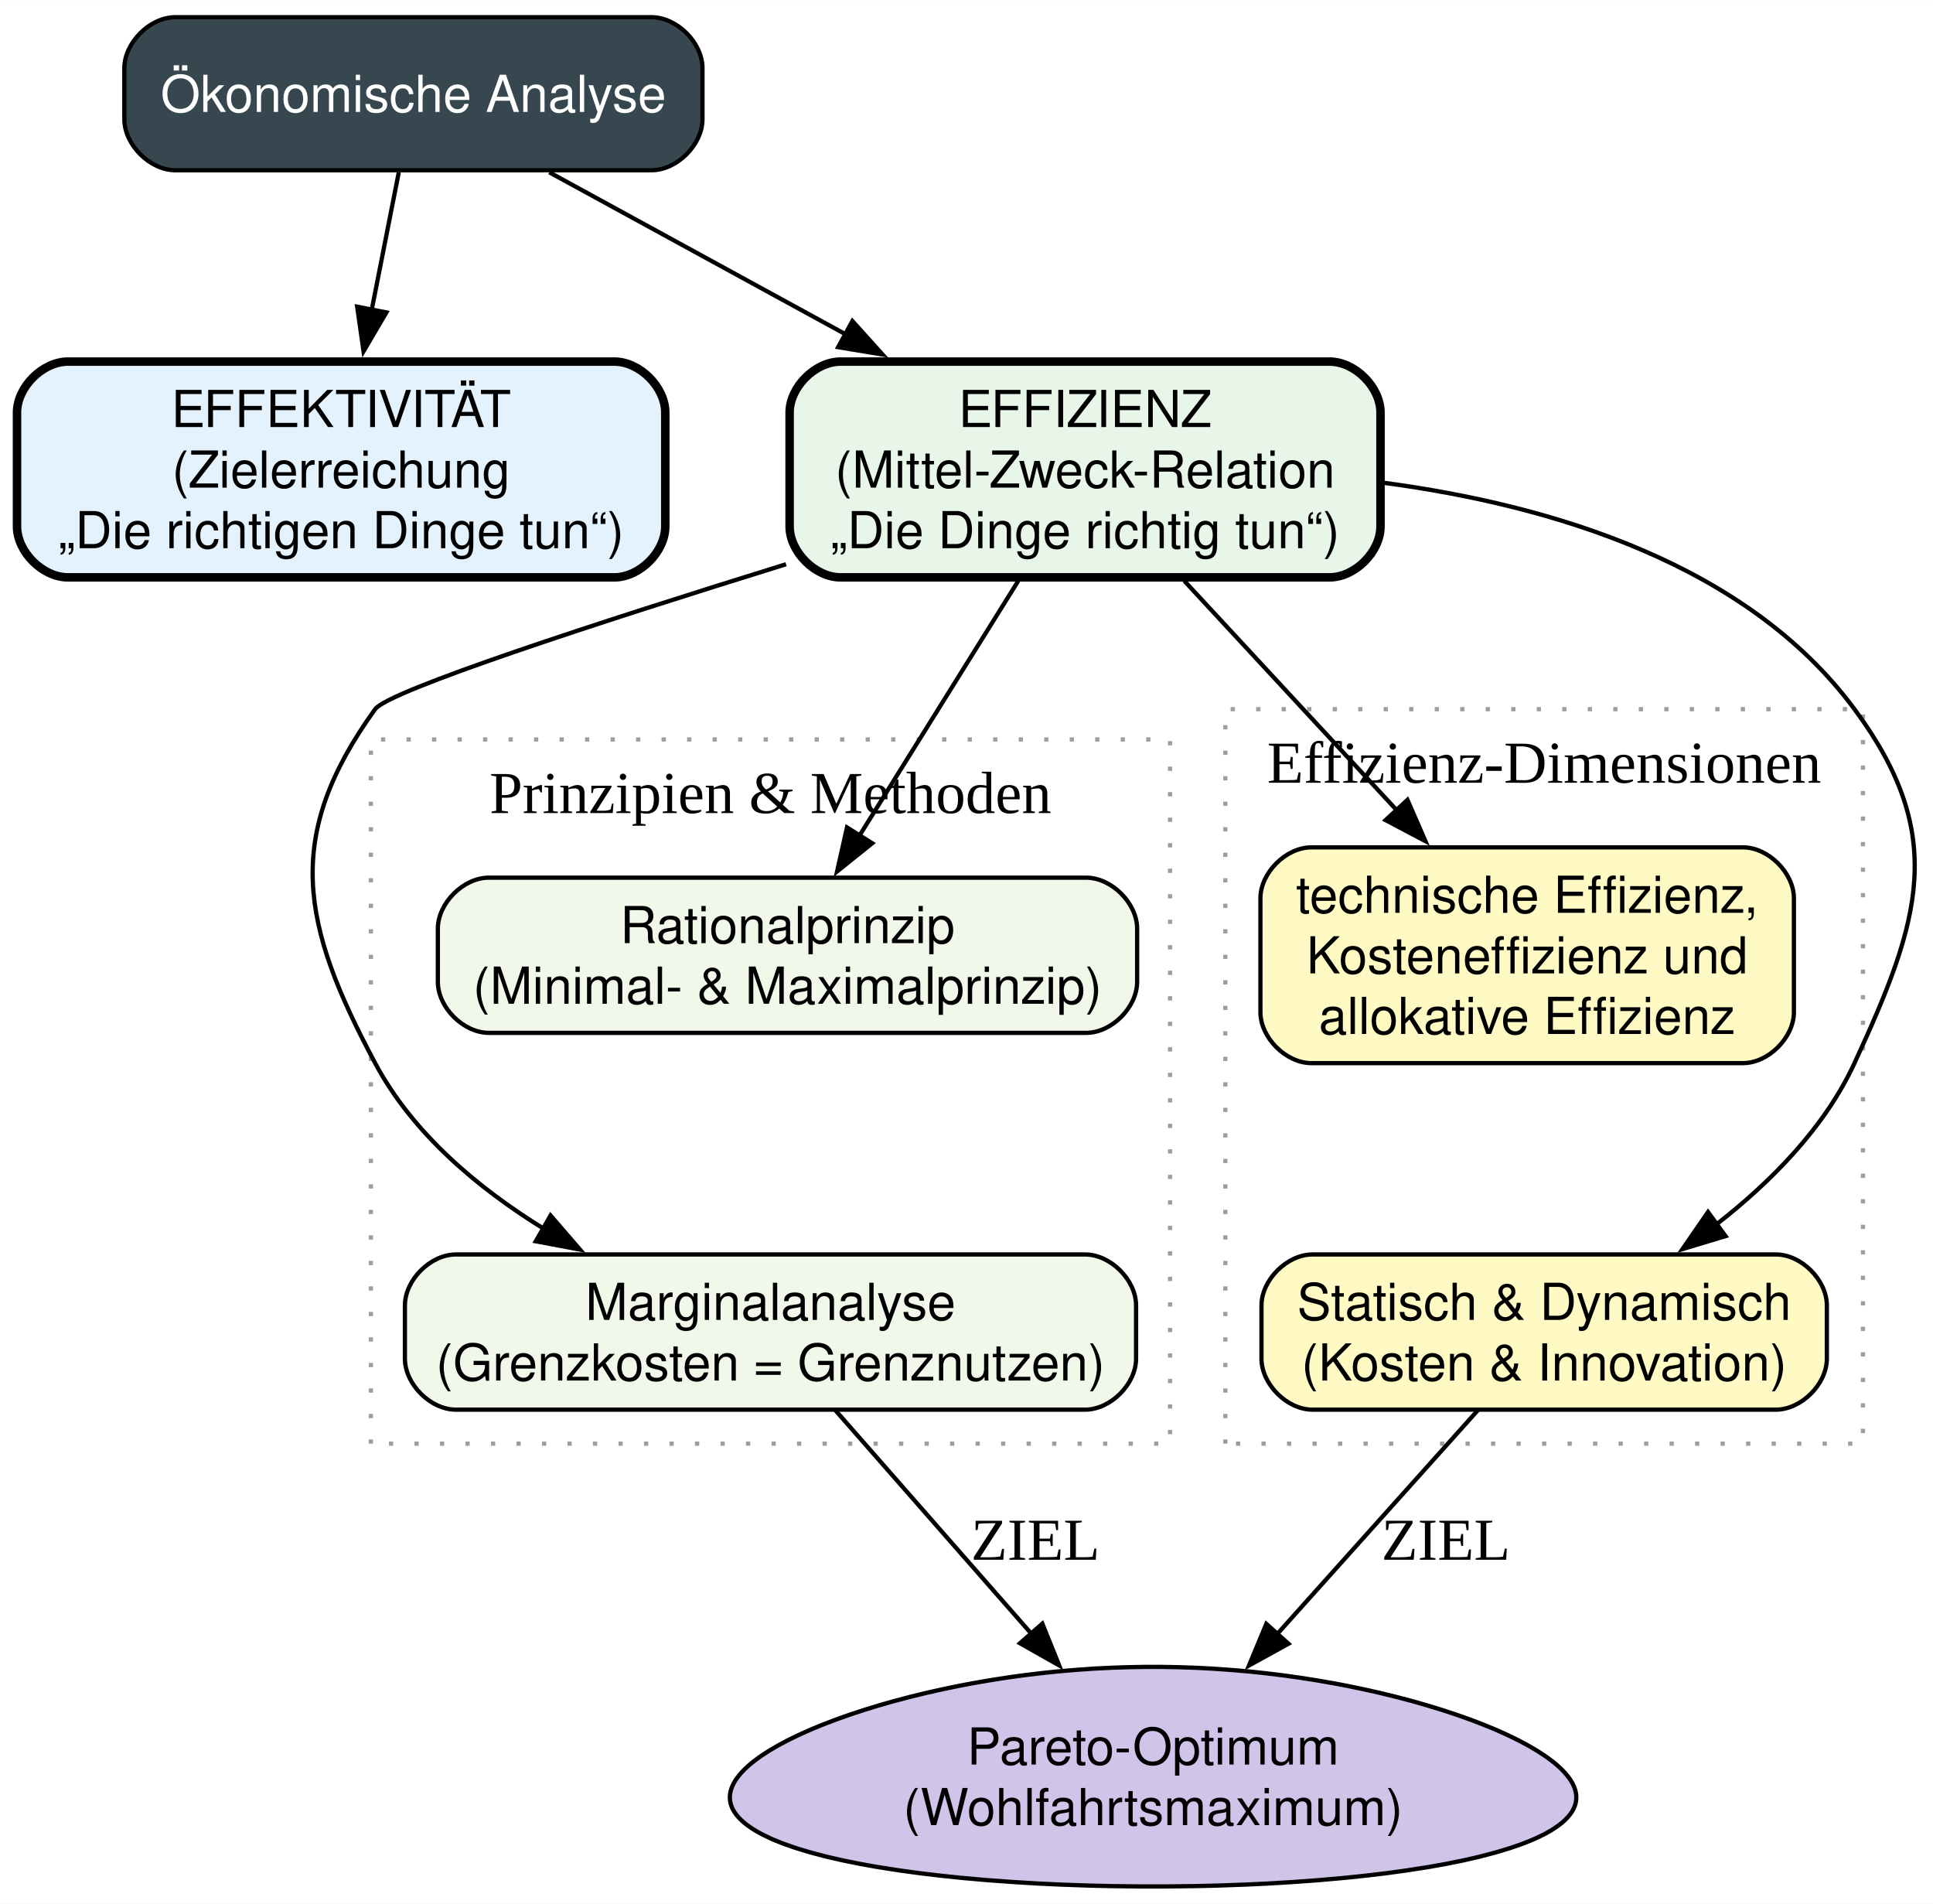
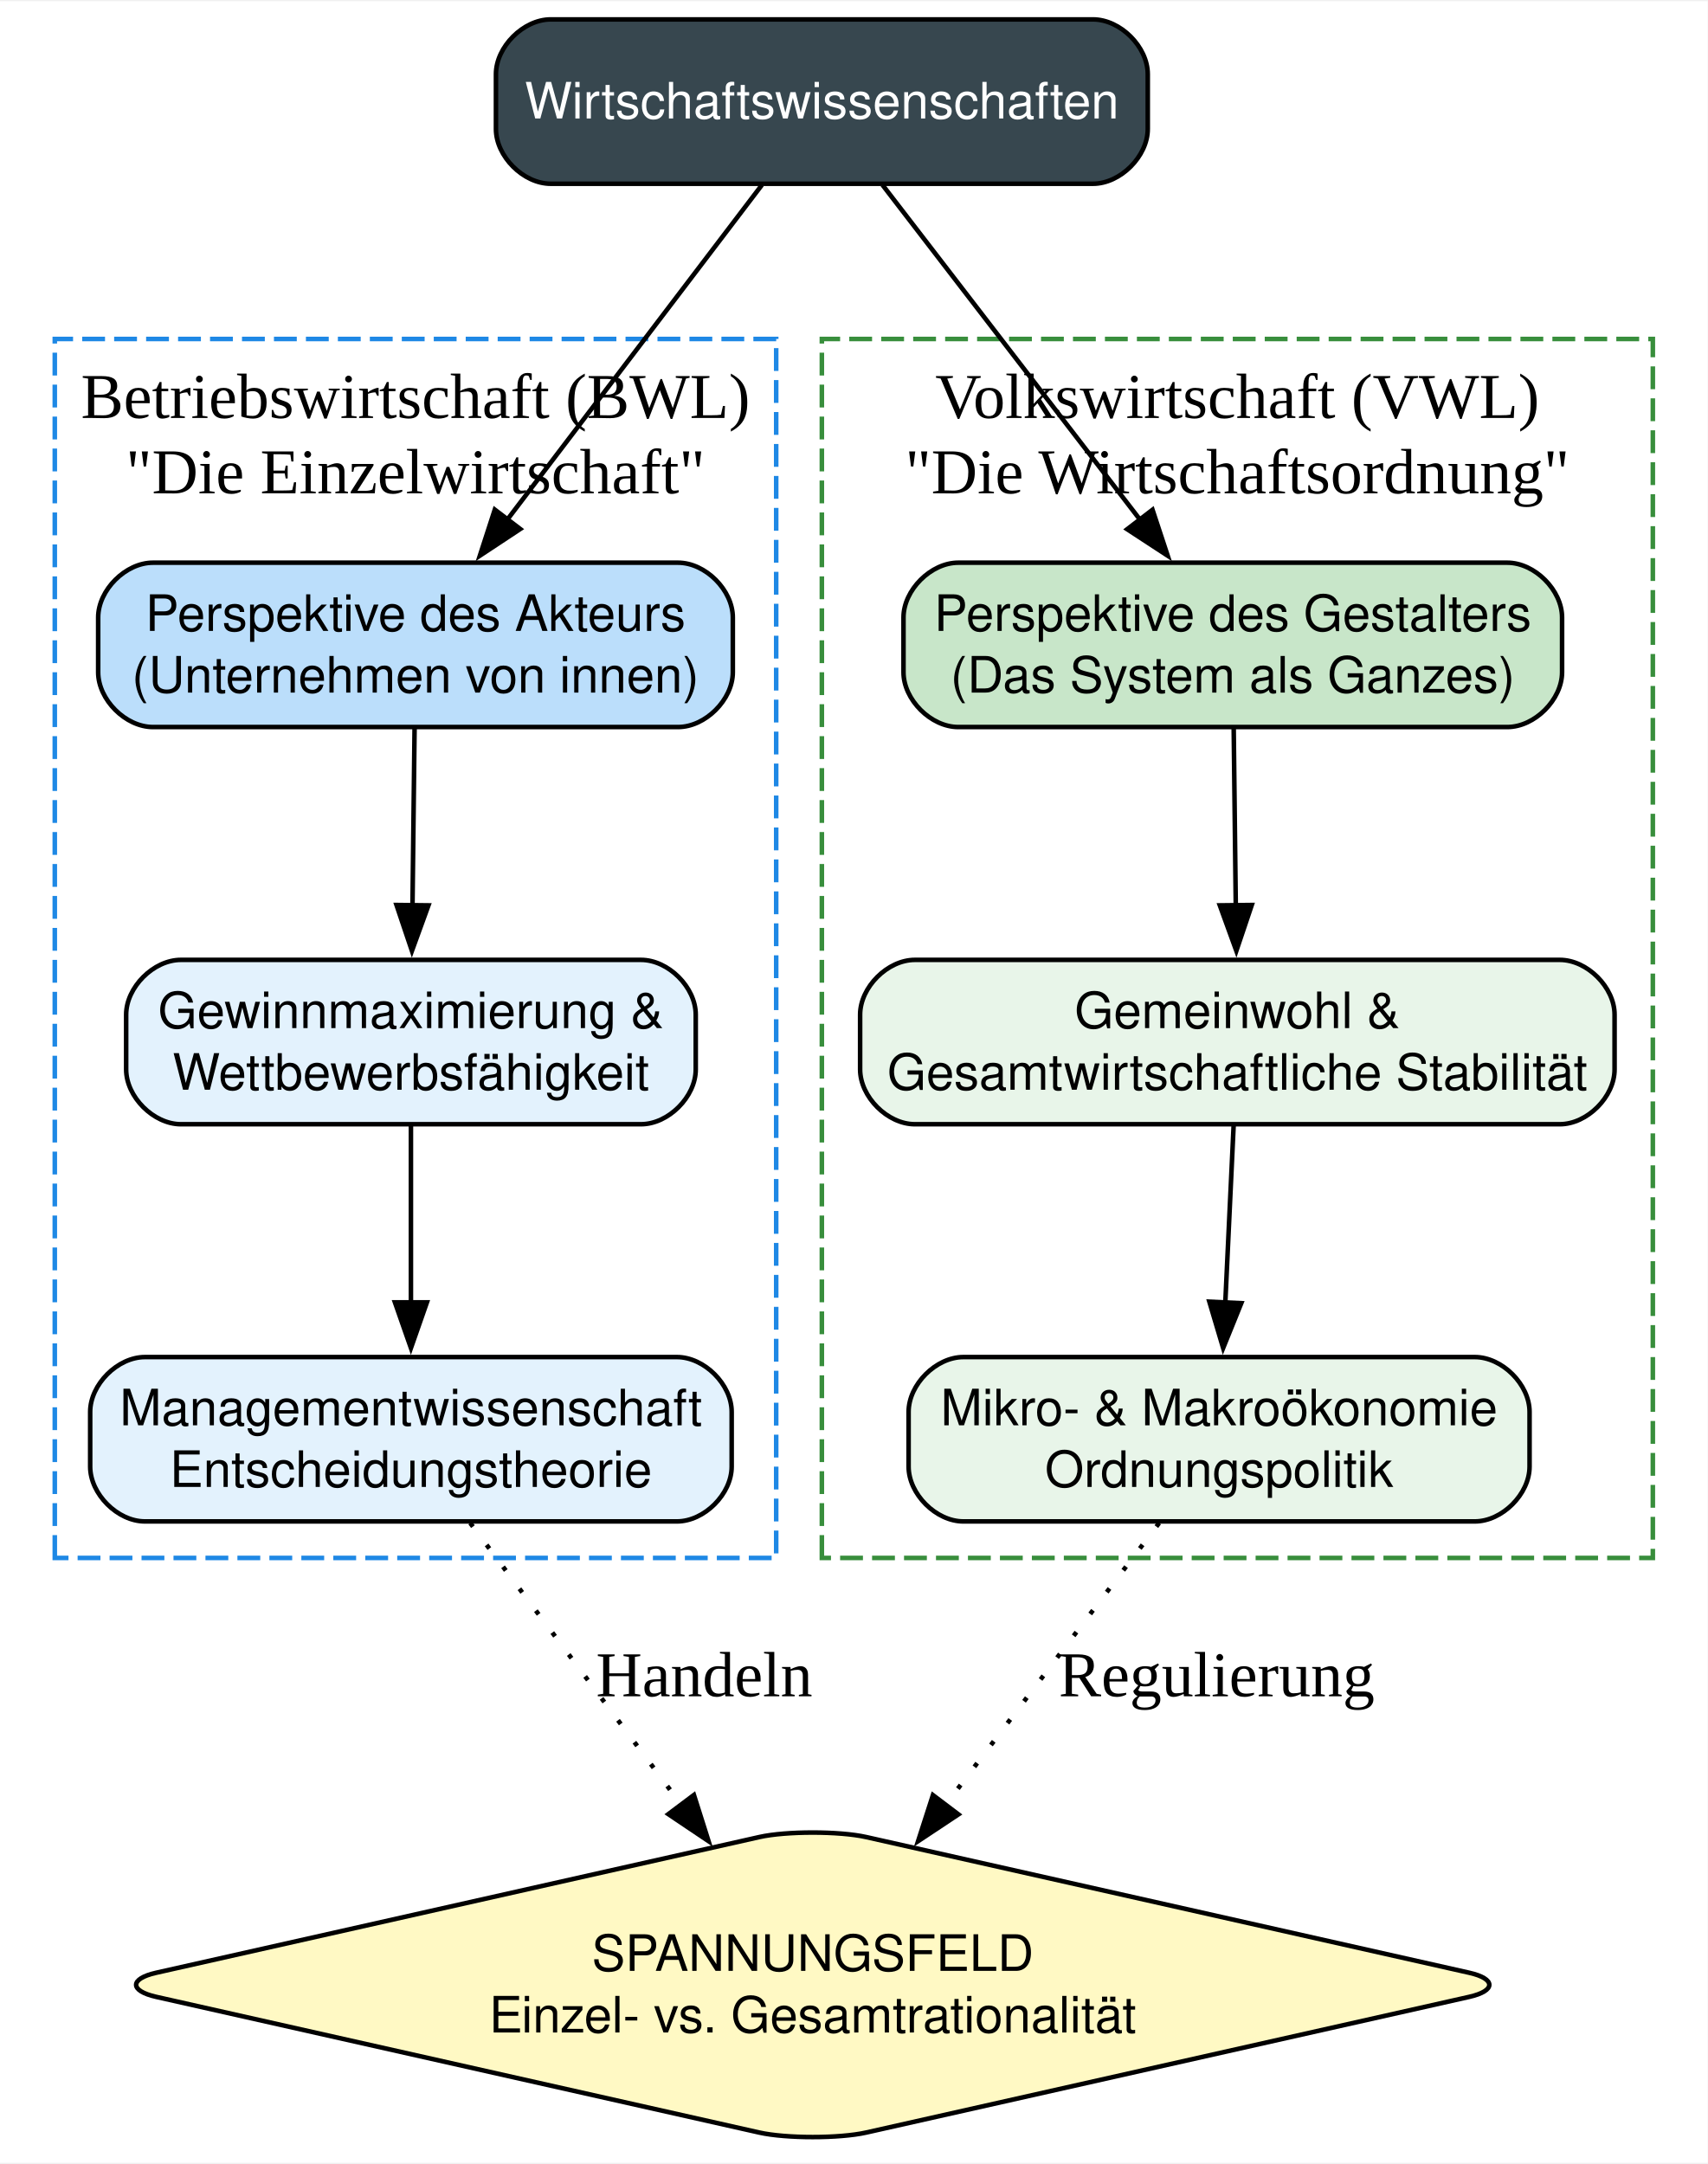
- <svg xmlns="http://www.w3.org/2000/svg" width="455pt" height="448pt" viewBox="0.00 0.00 454.72 447.64">
-   <g id="graph0" class="graph" transform="scale(1 1) rotate(0) translate(4 443.64)">
-     <polygon fill="white" stroke="none" points="-4,4 -4,-443.64 450.72,-443.64 450.72,4 -4,4" />
+ <svg xmlns="http://www.w3.org/2000/svg" width="374pt" height="474pt" viewBox="0.00 0.00 374.00 473.50">
+   <g id="graph0" class="graph" transform="scale(1 1) rotate(0) translate(4 469.5)">
+     <polygon fill="white" stroke="none" points="-4,4 -4,-469.5 370,-469.5 370,4 -4,4" />
    <g id="clust1" class="cluster">
-       <polygon fill="none" stroke="#9e9e9e" stroke-dasharray="1,5" points="83.25,-104.14 83.25,-269.76 271.25,-269.76 271.25,-104.14 83.25,-104.14" />
-       <text text-anchor="middle" x="177.25" y="-252.46" font-family="Times New Roman,serif" font-size="14.00">Prinzipien &amp; Methoden</text>
+       <polygon fill="none" stroke="#1e88e5" stroke-dasharray="5,2" points="8,-128.5 8,-395.5 166,-395.5 166,-128.5 8,-128.5" />
+       <text text-anchor="middle" x="87" y="-378.2" font-family="Times New Roman,serif" font-size="14.00">Betriebswirtschaft (BWL)</text>
+       <text text-anchor="middle" x="87" y="-361.7" font-family="Times New Roman,serif" font-size="14.00">"Die Einzelwirtschaft"</text>
    </g>
    <g id="clust2" class="cluster">
-       <polygon fill="none" stroke="#9e9e9e" stroke-dasharray="1,5" points="284.25,-104.14 284.25,-276.89 434.25,-276.89 434.25,-104.14 284.25,-104.14" />
-       <text text-anchor="middle" x="359.25" y="-259.59" font-family="Times New Roman,serif" font-size="14.00">Effizienz-Dimensionen</text>
+       <polygon fill="none" stroke="#388e3c" stroke-dasharray="5,2" points="176,-128.5 176,-395.5 358,-395.5 358,-128.5 176,-128.5" />
+       <text text-anchor="middle" x="267" y="-378.2" font-family="Times New Roman,serif" font-size="14.00">Volkswirtschaft (VWL)</text>
+       <text text-anchor="middle" x="267" y="-361.7" font-family="Times New Roman,serif" font-size="14.00">"Die Wirtschaftsordnung"</text>
    </g>
    <g id="node1" class="node">
-       <path fill="#37474f" stroke="black" d="M149.25,-439.64C149.25,-439.64 37.25,-439.64 37.25,-439.64 31.25,-439.64 25.25,-433.64 25.25,-427.64 25.25,-427.64 25.25,-415.64 25.25,-415.64 25.25,-409.64 31.25,-403.64 37.25,-403.64 37.25,-403.64 149.25,-403.64 149.25,-403.64 155.25,-403.64 161.25,-409.64 161.25,-415.64 161.25,-415.64 161.25,-427.64 161.25,-427.64 161.25,-433.64 155.25,-439.64 149.25,-439.64" />
-       <text text-anchor="middle" x="93.25" y="-417.36" font-family="Helvetica,sans-Serif" font-size="12.00" fill="white">Ökonomische Analyse</text>
+       <path fill="#37474f" stroke="black" d="M235.38,-465.5C235.38,-465.5 116.62,-465.5 116.62,-465.5 110.62,-465.5 104.62,-459.5 104.62,-453.5 104.62,-453.5 104.62,-441.5 104.62,-441.5 104.62,-435.5 110.62,-429.5 116.62,-429.5 116.62,-429.5 235.38,-429.5 235.38,-429.5 241.38,-429.5 247.38,-435.5 247.38,-441.5 247.38,-441.5 247.38,-453.5 247.38,-453.5 247.38,-459.5 241.38,-465.5 235.38,-465.5" />
+       <text text-anchor="middle" x="176" y="-443.8" font-family="Helvetica,sans-Serif" font-size="11.00" fill="white">Wirtschaftswissenschaften</text>
    </g>
    <g id="node2" class="node">
-       <path fill="#e3f2fd" stroke="black" stroke-width="2" d="M140.5,-358.64C140.5,-358.64 12,-358.64 12,-358.64 6,-358.64 0,-352.64 0,-346.64 0,-346.64 0,-319.89 0,-319.89 0,-313.89 6,-307.89 12,-307.89 12,-307.89 140.5,-307.89 140.5,-307.89 146.5,-307.89 152.5,-313.89 152.5,-319.89 152.5,-319.89 152.5,-346.64 152.5,-346.64 152.5,-352.64 146.5,-358.64 140.5,-358.64" />
-       <text text-anchor="middle" x="76.25" y="-343.24" font-family="Helvetica,sans-Serif" font-size="12.00">EFFEKTIVITÄT</text>
-       <text text-anchor="middle" x="76.25" y="-328.99" font-family="Helvetica,sans-Serif" font-size="12.00">(Zielerreichung</text>
-       <text text-anchor="middle" x="76.25" y="-314.74" font-family="Helvetica,sans-Serif" font-size="12.00"> „Die richtigen Dinge tun“)</text>
+       <path fill="#bbdefb" stroke="black" d="M144.5,-346.5C144.5,-346.5 29.5,-346.5 29.5,-346.5 23.5,-346.5 17.5,-340.5 17.5,-334.5 17.5,-334.5 17.5,-322.5 17.5,-322.5 17.5,-316.5 23.5,-310.5 29.5,-310.5 29.5,-310.5 144.5,-310.5 144.5,-310.5 150.5,-310.5 156.5,-316.5 156.5,-322.5 156.5,-322.5 156.5,-334.5 156.5,-334.5 156.5,-340.5 150.5,-346.5 144.5,-346.5" />
+       <text text-anchor="middle" x="87" y="-331.55" font-family="Helvetica,sans-Serif" font-size="11.00">Perspektive des Akteurs</text>
+       <text text-anchor="middle" x="87" y="-318.05" font-family="Helvetica,sans-Serif" font-size="11.00">(Unternehmen von innen)</text>
+     </g>
+     <g id="edge5" class="edge">
+       <path fill="none" stroke="black" d="M162.87,-429.24C148.14,-409.88 124.1,-378.27 107.03,-355.83" />
+       <polygon fill="black" stroke="black" points="109.94,-353.88 101.1,-348.04 104.37,-358.12 109.94,-353.88" />
+     </g>
+     <g id="node5" class="node">
+       <path fill="#c8e6c9" stroke="black" d="M326.12,-346.5C326.12,-346.5 205.88,-346.5 205.88,-346.5 199.88,-346.5 193.88,-340.5 193.88,-334.5 193.88,-334.5 193.88,-322.5 193.88,-322.5 193.88,-316.5 199.88,-310.5 205.88,-310.5 205.88,-310.5 326.12,-310.5 326.12,-310.5 332.12,-310.5 338.12,-316.5 338.12,-322.5 338.12,-322.5 338.12,-334.5 338.12,-334.5 338.12,-340.5 332.12,-346.5 326.12,-346.5" />
+       <text text-anchor="middle" x="266" y="-331.55" font-family="Helvetica,sans-Serif" font-size="11.00">Perspektive des Gestalters</text>
+       <text text-anchor="middle" x="266" y="-318.05" font-family="Helvetica,sans-Serif" font-size="11.00">(Das System als Ganzes)</text>
+     </g>
+     <g id="edge6" class="edge">
+       <path fill="none" stroke="black" d="M189.28,-429.24C204.17,-409.88 228.48,-378.27 245.75,-355.83" />
+       <polygon fill="black" stroke="black" points="248.42,-358.09 251.74,-348.03 242.87,-353.83 248.42,-358.09" />
+     </g>
+     <g id="node3" class="node">
+       <path fill="#e3f2fd" stroke="black" d="M136.38,-259.5C136.38,-259.5 35.62,-259.5 35.62,-259.5 29.62,-259.5 23.63,-253.5 23.63,-247.5 23.63,-247.5 23.63,-235.5 23.63,-235.5 23.63,-229.5 29.63,-223.5 35.63,-223.5 35.63,-223.5 136.38,-223.5 136.38,-223.5 142.38,-223.5 148.38,-229.5 148.38,-235.5 148.38,-235.5 148.38,-247.5 148.38,-247.5 148.38,-253.5 142.38,-259.5 136.38,-259.5" />
+       <text text-anchor="middle" x="86" y="-244.55" font-family="Helvetica,sans-Serif" font-size="11.00">Gewinnmaximierung &amp;</text>
+       <text text-anchor="middle" x="86" y="-231.05" font-family="Helvetica,sans-Serif" font-size="11.00">Wettbewerbsfähigkeit</text>
+     </g>
+     <g id="edge1" class="edge">
+       <path fill="none" stroke="black" d="M86.8,-310.3C86.67,-299.08 86.49,-284.17 86.34,-271.19" />
+       <polygon fill="black" stroke="black" points="89.84,-271.44 86.22,-261.48 82.84,-271.52 89.84,-271.44" />
+     </g>
+     <g id="node4" class="node">
+       <path fill="#e3f2fd" stroke="black" d="M144.25,-172.5C144.25,-172.5 27.75,-172.5 27.75,-172.5 21.75,-172.5 15.75,-166.5 15.75,-160.5 15.75,-160.5 15.75,-148.5 15.75,-148.5 15.75,-142.5 21.75,-136.5 27.75,-136.5 27.75,-136.5 144.25,-136.5 144.25,-136.5 150.25,-136.5 156.25,-142.5 156.25,-148.5 156.25,-148.5 156.25,-160.5 156.25,-160.5 156.25,-166.5 150.25,-172.5 144.25,-172.5" />
+       <text text-anchor="middle" x="86" y="-157.55" font-family="Helvetica,sans-Serif" font-size="11.00">Managementwissenschaft</text>
+       <text text-anchor="middle" x="86" y="-144.05" font-family="Helvetica,sans-Serif" font-size="11.00">Entscheidungstheorie</text>
+     </g>
+     <g id="edge2" class="edge">
+       <path fill="none" stroke="black" d="M86,-223.3C86,-212.08 86,-197.17 86,-184.19" />
+       <polygon fill="black" stroke="black" points="89.5,-184.48 86,-174.48 82.5,-184.48 89.5,-184.48" />
+     </g>
+     <g id="node8" class="node">
+       <path fill="#fff9c4" stroke="black" d="M162.29,-67.36C162.29,-67.36 30.21,-37.64 30.21,-37.64 24.35,-36.32 24.35,-33.68 30.21,-32.36 30.21,-32.36 162.29,-2.64 162.29,-2.64 168.15,-1.32 179.85,-1.32 185.71,-2.64 185.71,-2.64 317.79,-32.36 317.79,-32.36 323.65,-33.68 323.65,-36.32 317.79,-37.64 317.79,-37.64 185.71,-67.36 185.71,-67.36 179.85,-68.68 168.15,-68.68 162.29,-67.36" />
+       <text text-anchor="middle" x="174" y="-38.05" font-family="Helvetica,sans-Serif" font-size="11.00">SPANNUNGSFELD</text>
+       <text text-anchor="middle" x="174" y="-24.55" font-family="Helvetica,sans-Serif" font-size="11.00">Einzel- vs. Gesamtrationalität</text>
+     </g>
+     <g id="edge7" class="edge">
+       <path fill="none" stroke="black" stroke-dasharray="1,5" d="M98.98,-136.16C111.15,-119.92 129.74,-95.1 145.37,-74.23" />
+       <polygon fill="black" stroke="black" points="147.98,-76.58 151.18,-66.47 142.38,-72.38 147.98,-76.58" />
+       <text text-anchor="middle" x="150.24" y="-98.2" font-family="Times New Roman,serif" font-size="14.00">Handeln</text>
+     </g>
+     <g id="node6" class="node">
+       <path fill="#e8f5e9" stroke="black" d="M337.62,-259.5C337.62,-259.5 196.38,-259.5 196.38,-259.5 190.38,-259.5 184.38,-253.5 184.38,-247.5 184.38,-247.5 184.38,-235.5 184.38,-235.5 184.38,-229.5 190.38,-223.5 196.38,-223.5 196.38,-223.5 337.62,-223.5 337.62,-223.5 343.62,-223.5 349.62,-229.5 349.62,-235.5 349.62,-235.5 349.62,-247.5 349.62,-247.5 349.62,-253.5 343.62,-259.5 337.62,-259.5" />
+       <text text-anchor="middle" x="267" y="-244.55" font-family="Helvetica,sans-Serif" font-size="11.00">Gemeinwohl &amp;</text>
+       <text text-anchor="middle" x="267" y="-231.05" font-family="Helvetica,sans-Serif" font-size="11.00">Gesamtwirtschaftliche Stabilität</text>
    </g>
    <g id="edge3" class="edge">
-       <path fill="none" stroke="black" d="M89.81,-403.16C87.96,-393.77 85.61,-381.83 83.39,-370.53" />
-       <polygon fill="black" stroke="black" points="86.89,-370.2 81.52,-361.06 80.02,-371.55 86.89,-370.2" />
+       <path fill="none" stroke="black" d="M266.2,-310.3C266.33,-299.08 266.51,-284.17 266.66,-271.19" />
+       <polygon fill="black" stroke="black" points="270.16,-271.52 266.78,-261.48 263.16,-271.44 270.16,-271.52" />
    </g>
-     <g id="node3" class="node">
-       <path fill="#e8f5e9" stroke="black" stroke-width="2" d="M308.75,-358.64C308.75,-358.64 193.75,-358.64 193.75,-358.64 187.75,-358.64 181.75,-352.64 181.75,-346.64 181.75,-346.64 181.75,-319.89 181.75,-319.89 181.75,-313.89 187.75,-307.89 193.75,-307.89 193.75,-307.89 308.75,-307.89 308.75,-307.89 314.75,-307.89 320.75,-313.89 320.75,-319.89 320.75,-319.89 320.75,-346.64 320.75,-346.64 320.75,-352.64 314.75,-358.64 308.75,-358.64" />
-       <text text-anchor="middle" x="251.25" y="-343.24" font-family="Helvetica,sans-Serif" font-size="12.00">EFFIZIENZ</text>
-       <text text-anchor="middle" x="251.25" y="-328.99" font-family="Helvetica,sans-Serif" font-size="12.00">(Mittel-Zweck-Relation</text>
-       <text text-anchor="middle" x="251.25" y="-314.74" font-family="Helvetica,sans-Serif" font-size="12.00"> „Die Dinge richtig tun“)</text>
+     <g id="node7" class="node">
+       <path fill="#e8f5e9" stroke="black" d="M319,-172.5C319,-172.5 207,-172.5 207,-172.5 201,-172.5 195,-166.5 195,-160.5 195,-160.5 195,-148.5 195,-148.5 195,-142.5 201,-136.5 207,-136.5 207,-136.5 319,-136.5 319,-136.5 325,-136.5 331,-142.5 331,-148.5 331,-148.5 331,-160.5 331,-160.5 331,-166.5 325,-172.5 319,-172.5" />
+       <text text-anchor="middle" x="263" y="-157.55" font-family="Helvetica,sans-Serif" font-size="11.00">Mikro- &amp; Makroökonomie</text>
+       <text text-anchor="middle" x="263" y="-144.05" font-family="Helvetica,sans-Serif" font-size="11.00">Ordnungspolitik</text>
    </g>
    <g id="edge4" class="edge">
-       <path fill="none" stroke="black" d="M125.22,-403.16C145.26,-392.2 171.65,-377.78 195.1,-364.96" />
-       <polygon fill="black" stroke="black" points="196.52,-368.17 203.62,-360.3 193.16,-362.03 196.52,-368.17" />
-     </g>
-     <g id="node4" class="node">
-       <path fill="#f1f8e9" stroke="black" d="M251.5,-237.26C251.5,-237.26 111,-237.26 111,-237.26 105,-237.26 99,-231.26 99,-225.26 99,-225.26 99,-212.76 99,-212.76 99,-206.76 105,-200.76 111,-200.76 111,-200.76 251.5,-200.76 251.5,-200.76 257.5,-200.76 263.5,-206.76 263.5,-212.76 263.5,-212.76 263.5,-225.26 263.5,-225.26 263.5,-231.26 257.5,-237.26 251.5,-237.26" />
-       <text text-anchor="middle" x="181.25" y="-221.86" font-family="Helvetica,sans-Serif" font-size="12.00">Rationalprinzip</text>
-       <text text-anchor="middle" x="181.25" y="-207.61" font-family="Helvetica,sans-Serif" font-size="12.00">(Minimal- &amp; Maximalprinzip)</text>
-     </g>
-     <g id="edge5" class="edge">
-       <path fill="none" stroke="black" d="M235.54,-307.07C224.44,-289.26 209.57,-265.42 198.2,-247.18" />
-       <polygon fill="black" stroke="black" points="201.18,-245.36 192.92,-238.73 195.25,-249.07 201.18,-245.36" />
-     </g>
-     <g id="node5" class="node">
-       <path fill="#f1f8e9" stroke="black" d="M251.25,-148.64C251.25,-148.64 103.25,-148.64 103.25,-148.64 97.25,-148.64 91.25,-142.64 91.25,-136.64 91.25,-136.64 91.25,-124.14 91.25,-124.14 91.25,-118.14 97.25,-112.14 103.25,-112.14 103.25,-112.14 251.25,-112.14 251.25,-112.14 257.25,-112.14 263.25,-118.14 263.25,-124.14 263.25,-124.14 263.25,-136.64 263.25,-136.64 263.25,-142.64 257.25,-148.64 251.25,-148.64" />
-       <text text-anchor="middle" x="177.25" y="-133.24" font-family="Helvetica,sans-Serif" font-size="12.00">Marginalanalyse</text>
-       <text text-anchor="middle" x="177.25" y="-118.99" font-family="Helvetica,sans-Serif" font-size="12.00">(Grenzkosten = Grenznutzen)</text>
-     </g>
-     <g id="edge6" class="edge">
-       <path fill="none" stroke="black" d="M180.91,-310.98C136.68,-297.26 87.37,-281.21 84.25,-276.89 62.59,-246.89 66.82,-226.27 84.25,-193.64 93.04,-177.17 108.33,-164.3 124,-154.64" />
-       <polygon fill="black" stroke="black" points="125.51,-157.81 132.44,-149.79 122.03,-151.74 125.51,-157.81" />
-     </g>
-     <g id="node6" class="node">
-       <path fill="#fff9c4" stroke="black" d="M406,-244.39C406,-244.39 304.5,-244.39 304.5,-244.39 298.5,-244.39 292.5,-238.39 292.5,-232.39 292.5,-232.39 292.5,-205.64 292.5,-205.64 292.5,-199.64 298.5,-193.64 304.5,-193.64 304.5,-193.64 406,-193.64 406,-193.64 412,-193.64 418,-199.64 418,-205.64 418,-205.64 418,-232.39 418,-232.39 418,-238.39 412,-244.39 406,-244.39" />
-       <text text-anchor="middle" x="355.25" y="-228.99" font-family="Helvetica,sans-Serif" font-size="12.00">technische Effizienz,</text>
-       <text text-anchor="middle" x="355.25" y="-214.74" font-family="Helvetica,sans-Serif" font-size="12.00"> Kosteneffizienz und</text>
-       <text text-anchor="middle" x="355.25" y="-200.49" font-family="Helvetica,sans-Serif" font-size="12.00"> allokative Effizienz</text>
-     </g>
-     <g id="edge7" class="edge">
-       <path fill="none" stroke="black" d="M274.59,-307.07C289.41,-291.07 308.75,-270.2 324.78,-252.9" />
-       <polygon fill="black" stroke="black" points="327.09,-255.56 331.32,-245.84 321.95,-250.8 327.09,-255.56" />
-     </g>
-     <g id="node7" class="node">
-       <path fill="#fff9c4" stroke="black" d="M413.75,-148.64C413.75,-148.64 304.75,-148.64 304.75,-148.64 298.75,-148.64 292.75,-142.64 292.75,-136.64 292.75,-136.64 292.75,-124.14 292.75,-124.14 292.75,-118.14 298.75,-112.14 304.75,-112.14 304.75,-112.14 413.75,-112.14 413.75,-112.14 419.75,-112.14 425.75,-118.14 425.75,-124.14 425.75,-124.14 425.75,-136.64 425.75,-136.64 425.75,-142.64 419.75,-148.64 413.75,-148.64" />
-       <text text-anchor="middle" x="359.25" y="-133.24" font-family="Helvetica,sans-Serif" font-size="12.00">Statisch &amp; Dynamisch</text>
-       <text text-anchor="middle" x="359.25" y="-118.99" font-family="Helvetica,sans-Serif" font-size="12.00">(Kosten &amp; Innovation)</text>
+       <path fill="none" stroke="black" d="M266.19,-223.3C265.66,-212.08 264.96,-197.17 264.35,-184.19" />
+       <polygon fill="black" stroke="black" points="267.86,-184.3 263.89,-174.48 260.87,-184.63 267.86,-184.3" />
    </g>
    <g id="edge8" class="edge">
-       <path fill="none" stroke="black" d="M321.62,-330.12C360.92,-324.87 406.94,-311.1 432.25,-276.89 454.26,-247.14 447.75,-227.23 432.25,-193.64 425.29,-178.55 412.66,-165.76 399.85,-155.78" />
-       <polygon fill="black" stroke="black" points="401.92,-152.96 391.78,-149.9 397.8,-158.62 401.92,-152.96" />
-     </g>
-     <g id="node8" class="node">
-       <path fill="#d1c4e9" stroke="black" d="M276.91,-0.08C276.91,-0.08 282.12,-0.2 282.12,-0.2 282.35,-0.21 282.79,-0.22 283.01,-0.23 283.01,-0.23 288.16,-0.41 288.16,-0.41 288.38,-0.42 288.83,-0.43 289.05,-0.44 289.05,-0.44 294.11,-0.68 294.11,-0.68 294.33,-0.69 294.78,-0.72 295,-0.73 295,-0.73 299.95,-1.03 299.95,-1.03 300.17,-1.04 300.62,-1.07 300.84,-1.09 300.84,-1.09 305.66,-1.44 305.66,-1.44 305.88,-1.46 306.32,-1.49 306.54,-1.51 306.54,-1.51 311.2,-1.92 311.2,-1.92 311.42,-1.94 311.86,-1.98 312.08,-2 312.08,-2 316.57,-2.46 316.57,-2.46 316.79,-2.48 317.23,-2.53 317.45,-2.56 317.45,-2.56 321.74,-3.07 321.74,-3.07 321.96,-3.09 322.4,-3.15 322.61,-3.18 322.61,-3.18 326.69,-3.74 326.69,-3.74 326.9,-3.77 327.34,-3.83 327.56,-3.87 327.56,-3.87 331.4,-4.47 331.4,-4.47 331.62,-4.5 332.05,-4.57 332.27,-4.61 332.27,-4.61 335.86,-5.25 335.86,-5.25 336.07,-5.29 336.51,-5.37 336.73,-5.42 336.73,-5.42 340.05,-6.09 340.05,-6.09 340.27,-6.14 340.7,-6.23 340.91,-6.28 340.91,-6.28 343.96,-6.98 343.96,-6.98 344.18,-7.03 344.6,-7.14 344.82,-7.2 344.82,-7.2 347.58,-7.93 347.58,-7.93 347.79,-7.98 348.22,-8.1 348.43,-8.17 348.43,-8.17 350.9,-8.92 350.9,-8.92 351.11,-8.98 351.53,-9.12 351.74,-9.19 351.74,-9.19 353.9,-9.95 353.9,-9.95 354.11,-10.02 354.53,-10.18 354.73,-10.26 354.73,-10.26 356.6,-11.02 356.6,-11.02 356.8,-11.11 357.2,-11.29 357.4,-11.38 357.4,-11.38 358.97,-12.13 358.97,-12.13 359.17,-12.23 359.56,-12.43 359.75,-12.54 359.75,-12.54 361.02,-13.27 361.02,-13.27 361.21,-13.38 361.59,-13.62 361.77,-13.75 361.77,-13.75 362.75,-14.44 362.75,-14.44 362.93,-14.57 363.28,-14.85 363.45,-14.99 363.45,-14.99 364.17,-15.64 364.17,-15.64 364.33,-15.79 364.64,-16.1 364.78,-16.27 364.78,-16.27 365.28,-16.86 365.28,-16.86 365.42,-17.03 365.67,-17.39 365.78,-17.58 365.78,-17.58 366.08,-18.1 366.08,-18.1 366.19,-18.29 366.37,-18.69 366.44,-18.9 366.44,-18.9 366.59,-19.37 366.59,-19.37 366.66,-19.58 366.74,-20.01 366.76,-20.23 366.76,-20.23 366.8,-20.67 366.8,-20.67 366.82,-20.89 366.81,-21.33 366.78,-21.55 366.78,-21.55 366.71,-22.01 366.71,-22.01 366.68,-22.23 366.57,-22.66 366.5,-22.86 366.5,-22.86 366.32,-23.38 366.32,-23.38 366.24,-23.58 366.06,-23.98 365.95,-24.18 365.95,-24.18 365.62,-24.76 365.62,-24.76 365.51,-24.95 365.27,-25.32 365.13,-25.49 365.13,-25.49 364.63,-26.14 364.63,-26.14 364.5,-26.32 364.21,-26.65 364.06,-26.81 364.06,-26.81 363.37,-27.53 363.37,-27.53 363.22,-27.69 362.89,-27.99 362.73,-28.13 362.73,-28.13 361.85,-28.9 361.85,-28.9 361.68,-29.04 361.33,-29.32 361.16,-29.45 361.16,-29.45 360.08,-30.26 360.08,-30.26 359.9,-30.39 359.54,-30.65 359.35,-30.77 359.35,-30.77 358.08,-31.6 358.08,-31.6 357.9,-31.73 357.52,-31.96 357.33,-32.07 357.33,-32.07 355.87,-32.93 355.87,-32.93 355.68,-33.04 355.29,-33.26 355.1,-33.36 355.1,-33.36 353.46,-34.23 353.46,-34.23 353.26,-34.34 352.87,-34.54 352.67,-34.63 352.67,-34.63 350.86,-35.51 350.86,-35.51 350.66,-35.61 350.26,-35.79 350.06,-35.88 350.06,-35.88 348.09,-36.76 348.09,-36.76 347.89,-36.85 347.48,-37.02 347.28,-37.11 347.28,-37.11 345.17,-37.97 345.17,-37.97 344.96,-38.06 344.55,-38.22 344.34,-38.3 344.34,-38.3 342.09,-39.16 342.09,-39.16 341.89,-39.23 341.47,-39.39 341.26,-39.46 341.26,-39.46 338.89,-40.3 338.89,-40.3 338.68,-40.37 338.26,-40.52 338.05,-40.59 338.05,-40.59 335.57,-41.4 335.57,-41.4 335.36,-41.47 334.93,-41.61 334.72,-41.67 334.72,-41.67 332.14,-42.46 332.14,-42.46 331.92,-42.53 331.5,-42.65 331.29,-42.71 331.29,-42.71 328.61,-43.48 328.61,-43.48 328.4,-43.54 327.97,-43.65 327.75,-43.71 327.75,-43.71 324.99,-44.44 324.99,-44.44 324.78,-44.5 324.35,-44.61 324.14,-44.66 324.14,-44.66 321.31,-45.35 321.31,-45.35 321.09,-45.4 320.66,-45.51 320.44,-45.56 320.44,-45.56 317.55,-46.21 317.55,-46.21 317.33,-46.26 316.9,-46.35 316.68,-46.4 316.68,-46.4 313.74,-47.01 313.74,-47.01 313.52,-47.06 313.08,-47.14 312.87,-47.19 312.87,-47.19 309.87,-47.76 309.87,-47.76 309.65,-47.8 309.22,-47.88 309,-47.91 309,-47.91 305.96,-48.44 305.96,-48.44 305.75,-48.48 305.31,-48.55 305.09,-48.58 305.09,-48.58 302.02,-49.06 302.02,-49.06 301.8,-49.1 301.36,-49.16 301.14,-49.19 301.14,-49.19 298.05,-49.62 298.05,-49.62 297.83,-49.65 297.39,-49.71 297.17,-49.73 297.17,-49.73 294.04,-50.11 294.04,-50.11 293.82,-50.14 293.39,-50.19 293.17,-50.21 293.17,-50.21 290.02,-50.54 290.02,-50.54 289.8,-50.56 289.36,-50.6 289.14,-50.62 289.14,-50.62 285.98,-50.89 285.98,-50.89 285.76,-50.91 285.32,-50.95 285.1,-50.96 285.1,-50.96 281.93,-51.18 281.93,-51.18 281.71,-51.2 281.27,-51.22 281.05,-51.24 281.05,-51.24 277.87,-51.4 277.87,-51.4 277.65,-51.41 277.21,-51.43 276.99,-51.44 276.99,-51.44 273.8,-51.55 273.8,-51.55 273.58,-51.56 273.14,-51.57 272.92,-51.57 272.92,-51.57 269.73,-51.63 269.73,-51.63 269.51,-51.63 269.07,-51.64 268.84,-51.64 268.84,-51.64 265.66,-51.64 265.66,-51.64 265.43,-51.64 264.99,-51.63 264.77,-51.63 264.77,-51.63 261.58,-51.57 261.58,-51.57 261.36,-51.57 260.92,-51.56 260.7,-51.55 260.7,-51.55 257.51,-51.44 257.51,-51.44 257.29,-51.43 256.85,-51.41 256.63,-51.4 256.63,-51.4 253.45,-51.24 253.45,-51.24 253.23,-51.22 252.79,-51.2 252.57,-51.18 252.57,-51.18 249.4,-50.96 249.4,-50.96 249.18,-50.95 248.74,-50.91 248.52,-50.89 248.52,-50.89 245.36,-50.62 245.36,-50.62 245.14,-50.6 244.7,-50.56 244.48,-50.54 244.48,-50.54 241.33,-50.21 241.33,-50.21 241.11,-50.19 240.68,-50.14 240.46,-50.11 240.46,-50.11 237.33,-49.73 237.33,-49.73 237.11,-49.71 236.67,-49.65 236.45,-49.62 236.45,-49.62 233.36,-49.19 233.36,-49.19 233.14,-49.16 232.7,-49.1 232.48,-49.06 232.48,-49.06 229.41,-48.58 229.41,-48.58 229.19,-48.55 228.75,-48.48 228.54,-48.44 228.54,-48.44 225.5,-47.91 225.5,-47.91 225.28,-47.88 224.85,-47.8 224.63,-47.76 224.63,-47.76 221.63,-47.19 221.63,-47.19 221.42,-47.14 220.98,-47.06 220.76,-47.01 220.76,-47.01 217.82,-46.4 217.82,-46.4 217.6,-46.35 217.17,-46.26 216.95,-46.21 216.95,-46.21 214.06,-45.56 214.06,-45.56 213.84,-45.51 213.41,-45.4 213.19,-45.35 213.19,-45.35 210.36,-44.66 210.36,-44.66 210.15,-44.61 209.72,-44.5 209.51,-44.44 209.51,-44.44 206.75,-43.71 206.75,-43.71 206.53,-43.65 206.1,-43.54 205.89,-43.48 205.89,-43.48 203.21,-42.71 203.21,-42.71 203,-42.65 202.58,-42.53 202.36,-42.46 202.36,-42.46 199.78,-41.67 199.78,-41.67 199.57,-41.61 199.14,-41.47 198.93,-41.4 198.93,-41.4 196.45,-40.59 196.45,-40.59 196.24,-40.52 195.82,-40.37 195.61,-40.3 195.61,-40.3 193.24,-39.46 193.24,-39.46 193.03,-39.39 192.61,-39.23 192.41,-39.16 192.41,-39.16 190.16,-38.3 190.16,-38.3 189.95,-38.22 189.54,-38.06 189.33,-37.97 189.33,-37.97 187.22,-37.11 187.22,-37.11 187.02,-37.02 186.61,-36.85 186.41,-36.76 186.41,-36.76 184.44,-35.88 184.44,-35.88 184.24,-35.79 183.84,-35.61 183.64,-35.51 183.64,-35.51 181.83,-34.63 181.83,-34.63 181.63,-34.54 181.24,-34.34 181.04,-34.23 181.04,-34.23 179.4,-33.36 179.4,-33.36 179.21,-33.26 178.82,-33.04 178.63,-32.93 178.63,-32.93 177.17,-32.07 177.17,-32.07 176.98,-31.96 176.6,-31.73 176.42,-31.6 176.42,-31.6 175.15,-30.77 175.15,-30.77 174.96,-30.65 174.6,-30.39 174.42,-30.26 174.42,-30.26 173.34,-29.45 173.34,-29.45 173.17,-29.32 172.82,-29.04 172.65,-28.9 172.65,-28.9 171.77,-28.13 171.77,-28.13 171.61,-27.99 171.28,-27.69 171.13,-27.53 171.13,-27.53 170.44,-26.81 170.44,-26.81 170.29,-26.65 170,-26.32 169.87,-26.14 169.87,-26.14 169.37,-25.49 169.37,-25.49 169.23,-25.32 168.99,-24.95 168.88,-24.76 168.88,-24.76 168.55,-24.18 168.55,-24.18 168.44,-23.98 168.26,-23.58 168.18,-23.38 168.18,-23.38 168,-22.86 168,-22.86 167.93,-22.66 167.82,-22.23 167.79,-22.01 167.79,-22.01 167.72,-21.55 167.72,-21.55 167.69,-21.33 167.68,-20.89 167.7,-20.67 167.7,-20.67 167.74,-20.23 167.74,-20.23 167.76,-20.01 167.84,-19.58 167.91,-19.37 167.91,-19.37 168.06,-18.9 168.06,-18.9 168.13,-18.69 168.31,-18.29 168.42,-18.1 168.42,-18.1 168.72,-17.58 168.72,-17.58 168.83,-17.39 169.08,-17.03 169.22,-16.86 169.22,-16.86 169.72,-16.27 169.72,-16.27 169.86,-16.1 170.17,-15.79 170.33,-15.64 170.33,-15.64 171.05,-14.99 171.05,-14.99 171.22,-14.85 171.57,-14.57 171.75,-14.44 171.75,-14.44 172.73,-13.75 172.73,-13.75 172.91,-13.62 173.29,-13.38 173.48,-13.27 173.48,-13.27 174.75,-12.54 174.75,-12.54 174.94,-12.43 175.33,-12.23 175.53,-12.13 175.53,-12.13 177.1,-11.38 177.1,-11.38 177.3,-11.29 177.7,-11.11 177.9,-11.02 177.9,-11.02 179.77,-10.26 179.77,-10.26 179.97,-10.18 180.39,-10.02 180.6,-9.95 180.6,-9.95 182.76,-9.19 182.76,-9.19 182.97,-9.12 183.39,-8.98 183.6,-8.92 183.6,-8.92 186.07,-8.17 186.07,-8.17 186.28,-8.1 186.71,-7.98 186.92,-7.93 186.92,-7.93 189.68,-7.2 189.68,-7.2 189.9,-7.14 190.32,-7.03 190.54,-6.98 190.54,-6.98 193.59,-6.28 193.59,-6.28 193.8,-6.23 194.23,-6.14 194.45,-6.09 194.45,-6.09 197.77,-5.42 197.77,-5.42 197.99,-5.37 198.43,-5.29 198.64,-5.25 198.64,-5.25 202.23,-4.61 202.23,-4.61 202.45,-4.57 202.88,-4.5 203.1,-4.47 203.1,-4.47 206.94,-3.87 206.94,-3.87 207.16,-3.83 207.6,-3.77 207.81,-3.74 207.81,-3.74 211.89,-3.18 211.89,-3.18 212.1,-3.15 212.54,-3.09 212.76,-3.07 212.76,-3.07 217.05,-2.56 217.05,-2.56 217.27,-2.53 217.71,-2.48 217.93,-2.46 217.93,-2.46 222.42,-2 222.42,-2 222.64,-1.98 223.08,-1.94 223.3,-1.92 223.3,-1.92 227.96,-1.51 227.96,-1.51 228.18,-1.49 228.62,-1.46 228.84,-1.44 228.84,-1.44 233.66,-1.09 233.66,-1.09 233.88,-1.07 234.33,-1.04 234.55,-1.03 234.55,-1.03 239.5,-0.73 239.5,-0.73 239.72,-0.72 240.17,-0.69 240.39,-0.68 240.39,-0.68 245.45,-0.44 245.45,-0.44 245.67,-0.43 246.12,-0.42 246.34,-0.41 246.34,-0.41 251.49,-0.23 251.49,-0.23 251.71,-0.22 252.15,-0.21 252.38,-0.2 252.38,-0.2 257.59,-0.08 257.59,-0.08 257.81,-0.08 258.26,-0.07 258.48,-0.07 258.48,-0.07 263.73,-0.01 263.73,-0.01 263.95,0 264.4,0 264.62,0 264.62,0 269.88,0 269.88,0 270.1,0 270.55,0 270.77,-0.01 270.77,-0.01 276.02,-0.07 276.02,-0.07 276.24,-0.07 276.69,-0.08 276.91,-0.08" />
-       <text text-anchor="middle" x="267.25" y="-28.67" font-family="Helvetica,sans-Serif" font-size="12.00">Pareto-Optimum</text>
-       <text text-anchor="middle" x="267.25" y="-14.42" font-family="Helvetica,sans-Serif" font-size="12.00">(Wohlfahrtsmaximum)</text>
-     </g>
-     <g id="edge10" class="edge">
-       <path fill="none" stroke="black" d="M192.52,-111.99C205.19,-97.55 223.55,-76.62 238.9,-59.12" />
-       <polygon fill="black" stroke="black" points="241.2,-61.81 245.16,-51.99 235.94,-57.2 241.2,-61.81" />
-       <text text-anchor="middle" x="239.57" y="-76.84" font-family="Times New Roman,serif" font-size="14.00">ZIEL</text>
-     </g>
-     <g id="edge9" class="edge">
-       <path fill="none" stroke="black" d="M343.64,-111.99C330.69,-97.55 311.92,-76.62 296.23,-59.12" />
-       <polygon fill="black" stroke="black" points="299.1,-57.09 289.82,-51.98 293.89,-61.76 299.1,-57.09" />
-       <text text-anchor="middle" x="336.12" y="-76.84" font-family="Times New Roman,serif" font-size="14.00">ZIEL</text>
+       <path fill="none" stroke="black" stroke-dasharray="1,5" d="M249.87,-136.16C237.57,-119.92 218.77,-95.1 202.96,-74.23" />
+       <polygon fill="black" stroke="black" points="205.91,-72.33 197.08,-66.47 200.33,-76.55 205.91,-72.33" />
+       <text text-anchor="middle" x="262.46" y="-98.2" font-family="Times New Roman,serif" font-size="14.00">Regulierung</text>
    </g>
  </g>
</svg>
